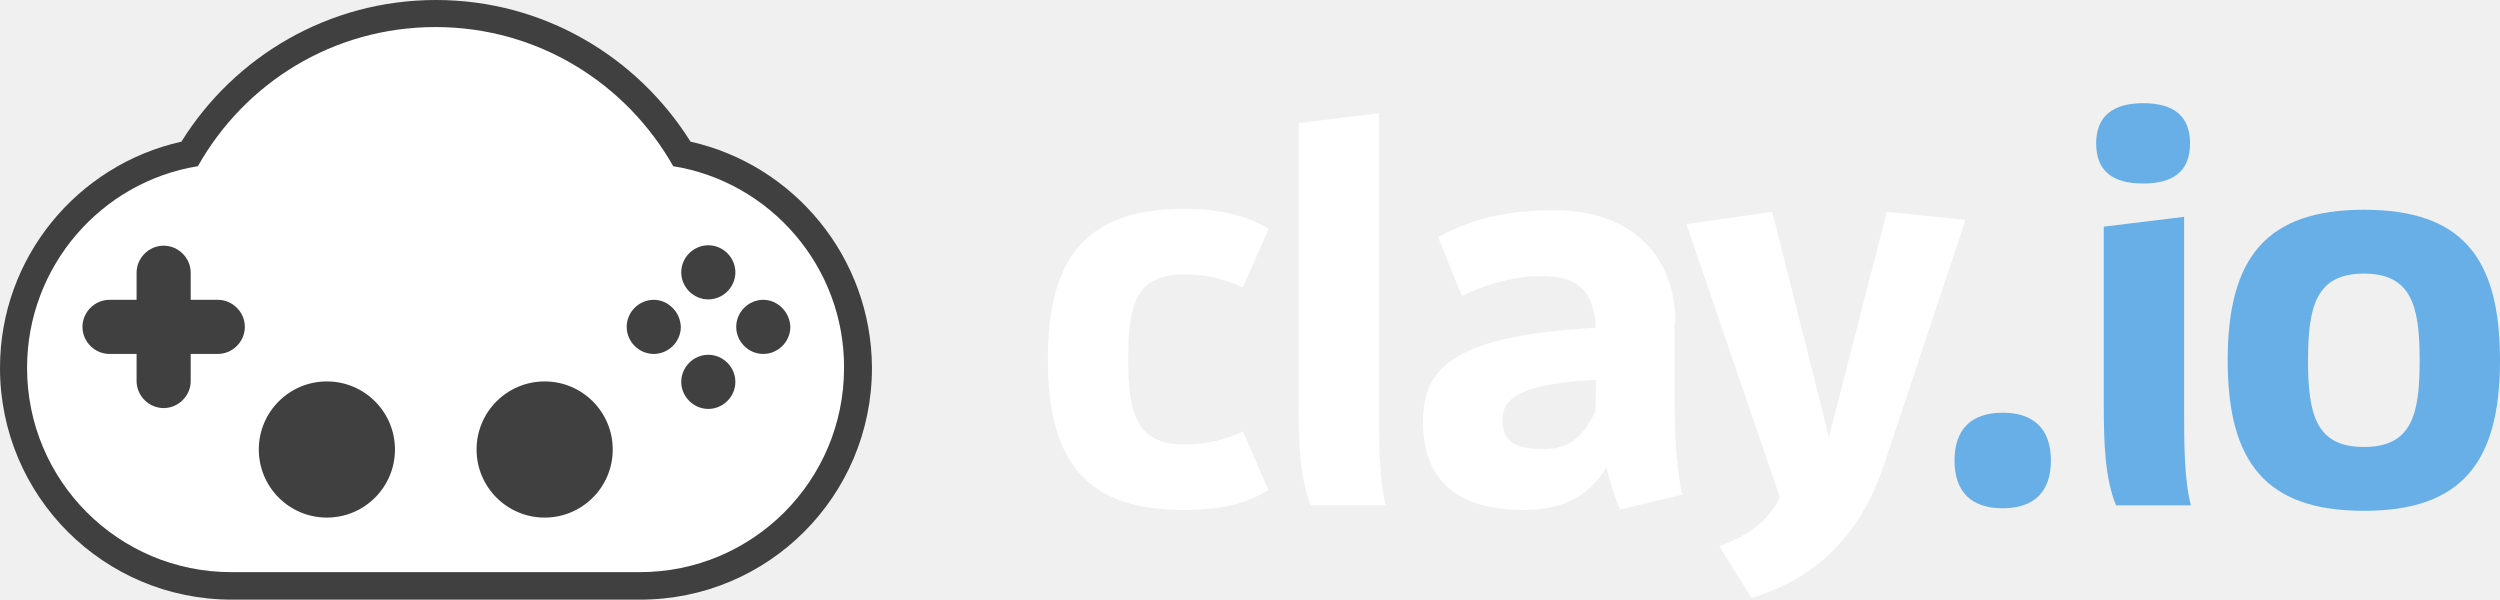
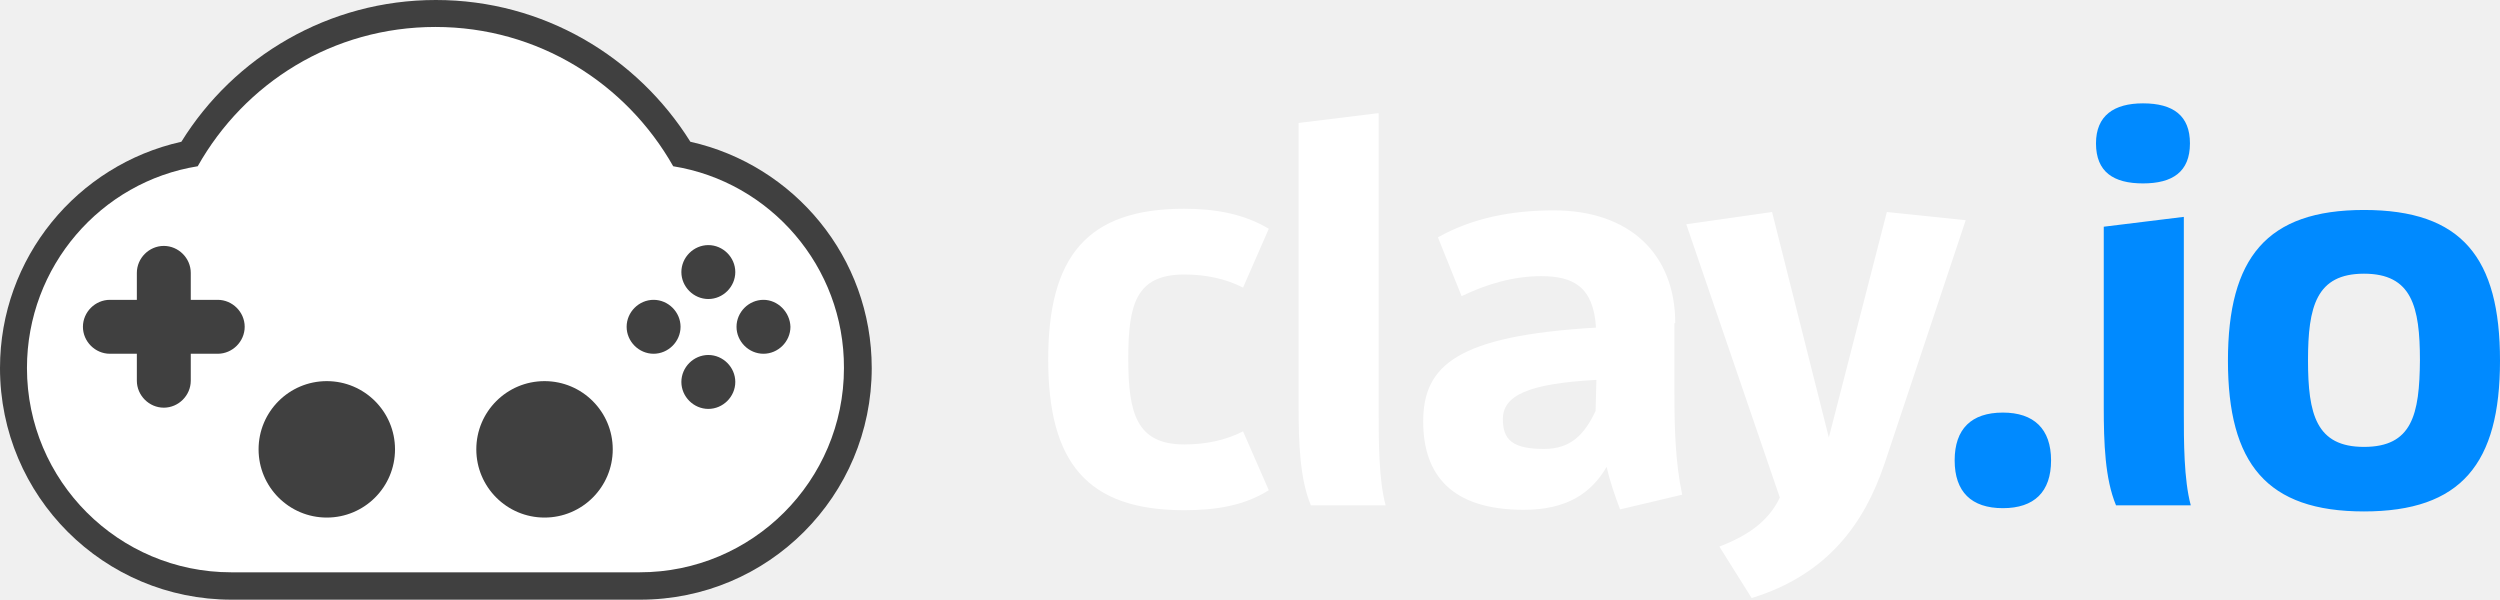
- <svg xmlns="http://www.w3.org/2000/svg" version="1.1" id="Layer_1" x="0px" y="0px" viewBox="9.7 325.1 591.2 141.8" enable-background="new 9.7 325.1 591.2 141.8" xml:space="preserve">
+ <svg xmlns="http://www.w3.org/2000/svg" version="1.0" id="Layer_1" x="0px" y="0px" viewBox="9.7 647.7 612 146.8" enable-background="new 9.7 647.7 612 146.8" xml:space="preserve">
  <g id="Rounded_Rectangle_1_3_" enable-background="new    ">
    <g id="Rounded_Rectangle_1">
      <g>
-         <path fill="#404040" d="M173,358.6c-12.6-20.1-34.8-33.5-60.2-33.5s-47.7,13.4-60.2,33.5C28,364.1,9.7,386,9.7,412.1     c0,30.3,24.5,54.8,54.8,54.8h96.6c30.3,0,54.8-24.5,54.8-54.8C215.8,386,197.5,364.1,173,358.6z" />
+         <path fill="#404040" d="M178.7,682.4c-13-20.8-36-34.7-62.3-34.7S67,661.6,54.1,682.4c-25.5,5.7-44.4,28.4-44.4,55.4     c0,31.4,25.4,56.7,56.7,56.7h100c31.4,0,56.7-25.4,56.7-56.7C223.1,710.7,204.1,688.1,178.7,682.4z" />
      </g>
    </g>
  </g>
  <g id="Rounded_Rectangle_1_2_" enable-background="new    ">
    <g id="Rounded_Rectangle_1_1_">
      <g>
-         <path fill="#FFFFFF" d="M168.9,364.4c-11.1-19.6-32-32.9-56.2-32.9s-45.1,13.2-56.2,32.9c-22.9,3.7-40.4,23.7-40.4,47.7     c0,26.7,21.6,48.3,48.3,48.3H161c26.7,0,48.3-21.6,48.3-48.3C209.4,388.1,191.8,368.1,168.9,364.4z" />
+         <path fill="#FFFFFF" d="M174.5,688.4c-11.5-20.3-33.1-34.1-58.2-34.1S69.6,668,58.1,688.4c-23.7,3.8-41.8,24.5-41.8,49.4     c0,27.6,22.4,50,50,50h100c27.6,0,50-22.4,50-50C216.4,712.9,198.2,692.2,174.5,688.4z" />
      </g>
    </g>
  </g>
  <g id="Buttons_1_" enable-background="new    ">
    <g id="Buttons">
      <g>
-         <path fill="#404040" d="M177.2,383.1c-3.5,0-6.4,2.9-6.4,6.4s2.9,6.4,6.4,6.4s6.4-2.9,6.4-6.4C183.6,386,180.7,383.1,177.2,383.1     z M164.3,396c-3.5,0-6.4,2.9-6.4,6.4s2.9,6.4,6.4,6.4s6.4-2.9,6.4-6.4C170.6,398.9,167.7,396,164.3,396z M190.2,396     c-3.5,0-6.4,2.9-6.4,6.4s2.9,6.4,6.4,6.4s6.4-2.9,6.4-6.4C196.5,398.9,193.6,396,190.2,396z M177.2,409c-3.5,0-6.4,2.9-6.4,6.4     s2.9,6.4,6.4,6.4s6.4-2.9,6.4-6.4S180.7,409,177.2,409z" />
+         <path fill="#404040" d="M183.1,707.7c-3.6,0-6.6,3-6.6,6.6c0,3.6,3,6.6,6.6,6.6c3.6,0,6.6-3,6.6-6.6     C189.7,710.7,186.7,707.7,183.1,707.7z M169.7,721.1c-3.6,0-6.6,3-6.6,6.6c0,3.6,3,6.6,6.6,6.6c3.6,0,6.6-3,6.6-6.6     C176.3,724.1,173.3,721.1,169.7,721.1z M196.6,721.1c-3.6,0-6.6,3-6.6,6.6c0,3.6,3,6.6,6.6,6.6s6.6-3,6.6-6.6     C203.1,724.1,200.1,721.1,196.6,721.1z M183.1,734.6c-3.6,0-6.6,3-6.6,6.6c0,3.6,3,6.6,6.6,6.6c3.6,0,6.6-3,6.6-6.6     C189.7,737.6,186.7,734.6,183.1,734.6z" />
      </g>
    </g>
  </g>
  <g id="Left_1_" enable-background="new    ">
    <g id="Left">
      <g>
-         <circle fill="#404040" cx="87" cy="431.4" r="16.1" />
+         <circle fill="#404040" cx="89.7" cy="757.7" r="16.7" />
      </g>
    </g>
  </g>
  <g id="Right_1_" enable-background="new    ">
    <g id="Right">
      <g>
-         <circle fill="#404040" cx="138.5" cy="431.4" r="16.1" />
+         <circle fill="#404040" cx="143" cy="757.7" r="16.7" />
      </g>
    </g>
  </g>
  <g id="D-Pad_1_" enable-background="new    ">
    <g id="D-Pad">
      <g>
-         <path fill="#404040" d="M61.2,396h-6.4v-6.4c0-3.5-2.9-6.4-6.4-6.4s-6.4,2.9-6.4,6.4v6.4h-6.4c-3.5,0-6.4,2.9-6.4,6.4     s2.9,6.4,6.4,6.4H42v6.4c0,3.5,2.9,6.4,6.4,6.4s6.4-2.9,6.4-6.4v-6.4h6.4c3.5,0,6.4-2.9,6.4-6.4S64.7,396,61.2,396z" />
+         <path fill="#404040" d="M63,721.1h-6.6v-6.6c0-3.6-3-6.6-6.6-6.6c-3.6,0-6.6,3-6.6,6.6v6.6h-6.6c-3.6,0-6.6,3-6.6,6.6     c0,3.6,3,6.6,6.6,6.6h6.6v6.6c0,3.6,3,6.6,6.6,6.6c3.6,0,6.6-3,6.6-6.6v-6.6H63c3.6,0,6.6-3,6.6-6.6     C69.6,724.1,66.6,721.1,63,721.1z" />
      </g>
    </g>
  </g>
  <g id="clay_1_" enable-background="new    ">
    <g id="clay">
      <g>
-         <path fill="#FFFFFF" d="M289.7,390c5,0,9.8,1,13.9,3.1l6.1-13.9c-5.8-3.5-12.6-4.7-20-4.7c-23,0-32.2,11.3-32.2,35.6     s9.2,35.6,32.2,35.6c7.4,0,14.2-1.1,20-4.7l-6.1-13.9c-4.2,2.1-8.9,3.1-13.9,3.1c-11.3,0-13.2-7.4-13.2-20.3     C276.5,397.1,278.3,390,289.7,390z M335.6,351.9l-18.8,2.3v67c0,8.7,0.3,17.1,2.9,23.4h17.7c-1.6-6.1-1.6-15.1-1.6-22.1V352     L335.6,351.9L335.6,351.9z M405.9,401.5c0-16.3-10.8-26.7-28.7-26.7c-10.1,0-19.3,1.8-27.4,6.4l5.6,13.9c6-2.9,12.4-4.7,18.8-4.7     c7.4,0,12.4,2.4,12.9,12.2c-32.9,1.9-40.9,9-40.9,22.2c0,12.7,6.8,20.9,23.8,20.9c10.1,0,15.9-3.9,19.6-10.1     c0.8,3.4,1.9,6.8,3.2,10l14.7-3.5c-1.6-7.7-1.8-15.9-1.8-23.8v-16.8H405.9z M387,422.3c-2.6,5.5-5.8,9-12.2,9     c-7.4,0-9.8-2.1-9.8-7.1c0-5.5,5.8-8.4,22.1-9.3L387,422.3L387,422.3z M455.9,375.2l-13.7,53.3l-13.4-53.3l-20.3,2.9l22.1,64.6     c-2.6,5.5-7.4,9-14.3,11.6l7.6,12.2c18-5.5,26.7-17.7,31.4-31.7l19.2-57.7L455.9,375.2z" />
+         <path fill="#FFFFFF" d="M299.6,714.9c5.2,0,10.1,1,14.4,3.2l6.3-14.4c-6-3.6-13-4.9-20.7-4.9c-23.8,0-33.3,11.7-33.3,36.9     s9.5,36.9,33.3,36.9c7.7,0,14.7-1.1,20.7-4.9l-6.3-14.4c-4.3,2.2-9.2,3.2-14.4,3.2c-11.7,0-13.7-7.7-13.7-21     C285.9,722.2,287.8,714.9,299.6,714.9z M347.1,675.4l-19.5,2.4v69.4c0,9,0.3,17.7,3,24.2h18.3c-1.7-6.3-1.7-15.6-1.7-22.9v-73     L347.1,675.4L347.1,675.4z M419.8,726.8c0-16.9-11.2-27.6-29.7-27.6c-10.5,0-20,1.9-28.4,6.6l5.8,14.4c6.2-3,12.8-4.9,19.5-4.9     c7.7,0,12.8,2.5,13.4,12.6c-34.1,2-42.3,9.3-42.3,23c0,13.1,7,21.6,24.6,21.6c10.5,0,16.5-4,20.3-10.5c0.8,3.5,2,7,3.3,10.4     l15.2-3.6c-1.7-8-1.9-16.5-1.9-24.6v-17.4H419.8z M400.3,748.3c-2.7,5.7-6,9.3-12.6,9.3c-7.7,0-10.1-2.2-10.1-7.3     c0-5.7,6-8.7,22.9-9.6L400.3,748.3L400.3,748.3z M471.6,699.6l-14.2,55.2l-13.9-55.2l-21,3l22.9,66.9c-2.7,5.7-7.7,9.3-14.8,12     l7.9,12.6c18.6-5.7,27.6-18.3,32.5-32.8l19.9-59.7L471.6,699.6z" />
      </g>
    </g>
  </g>
  <g id="_x2E_io_1_" enable-background="new    ">
    <g id="_x2E_io">
      <g>
-         <path fill="#67AFE6" d="M483.3,422.7c-7.4,0-11.4,3.9-11.4,11.3s4,11.3,11.4,11.3s11.4-3.9,11.4-11.3S490.7,422.7,483.3,422.7z      M526,376.4l-18.8,2.3v42.5c0,8.7,0.3,17.1,2.9,23.4h17.7c-1.6-6.1-1.6-15.1-1.6-22.1v-46.1L526,376.4L526,376.4z M516.5,349.5     c-6.9,0-11.1,2.9-11.1,9.5c0,6.8,4.2,9.5,11.1,9.5c6.9,0,11.1-2.7,11.1-9.5C527.6,352.4,523.6,349.5,516.5,349.5z M568.7,374.7     c-23,0-32.2,11.3-32.2,35.6c0,24.3,9.2,35.6,32.2,35.6s32.2-11.3,32.2-35.6S591.9,374.7,568.7,374.7z M568.7,430.8     c-11.3,0-13.2-7.7-13.2-20.5c0-12.7,1.9-20.5,13.2-20.5s13.2,7.7,13.2,20.5C581.9,423.1,580.1,430.8,568.7,430.8z" />
+         <path fill="#008AFF" d="M500,748.7c-7.7,0-11.8,4-11.8,11.7s4.1,11.7,11.8,11.7s11.8-4,11.8-11.7S507.6,748.7,500,748.7z      M544.2,700.8l-19.5,2.4v44c0,9,0.3,17.7,3,24.2H546c-1.7-6.3-1.7-15.6-1.7-22.9v-47.7H544.2L544.2,700.8z M534.3,673     c-7.1,0-11.5,3-11.5,9.8c0,7,4.3,9.8,11.5,9.8s11.5-2.8,11.5-9.8C545.8,676,541.7,673,534.3,673z M588.4,699.1     c-23.8,0-33.3,11.7-33.3,36.9c0,25.2,9.5,36.9,33.3,36.9s33.3-11.7,33.3-36.9S612.4,699.1,588.4,699.1z M588.4,757.1     c-11.7,0-13.7-8-13.7-21.2c0-13.1,2-21.2,13.7-21.2s13.7,8,13.7,21.2C602,749.2,600.2,757.1,588.4,757.1z" />
      </g>
    </g>
  </g>
</svg>
